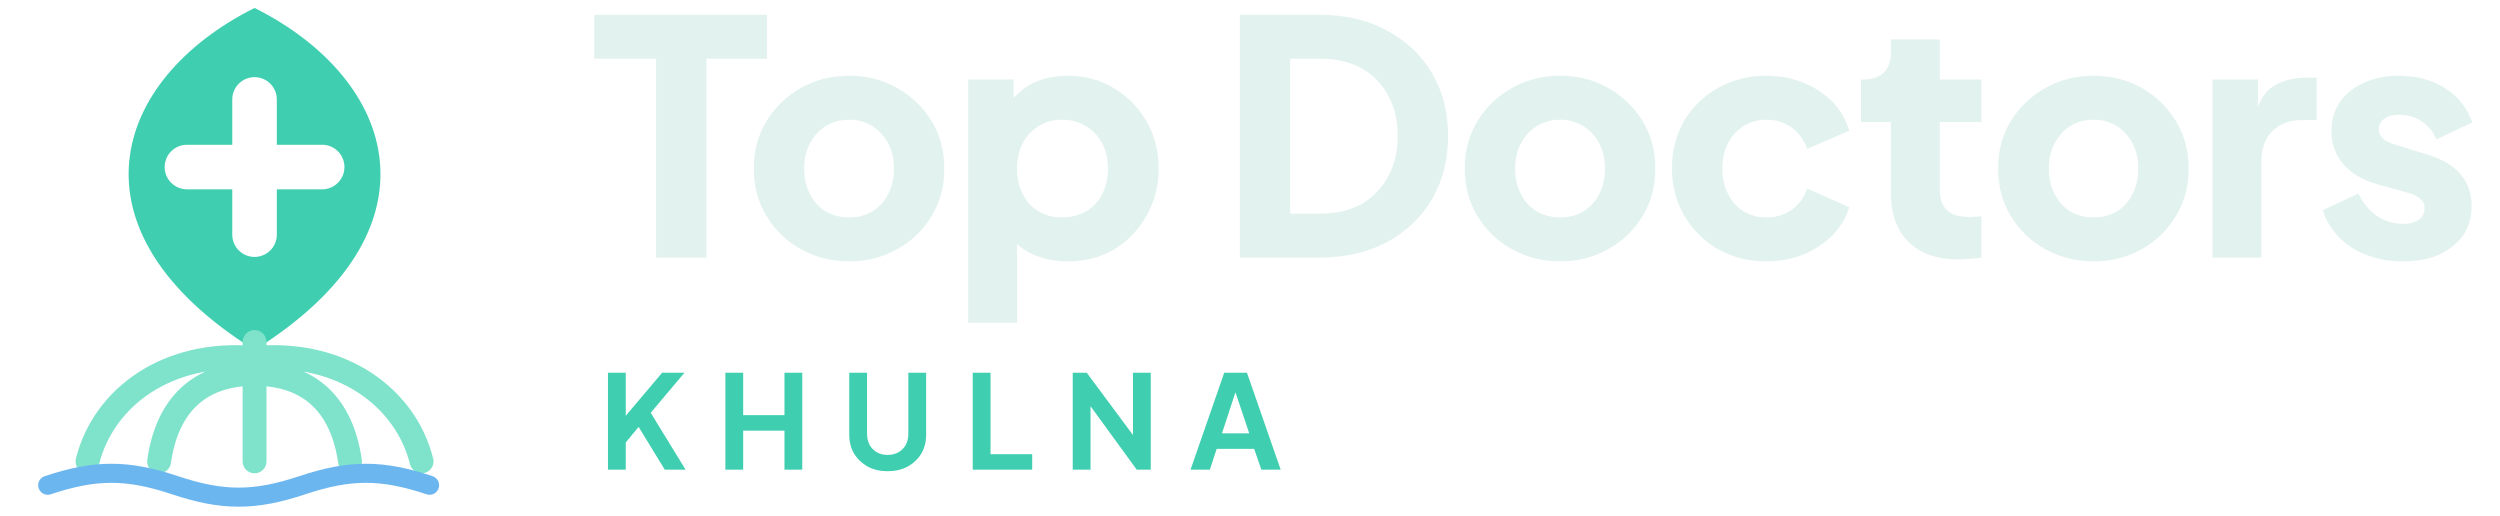
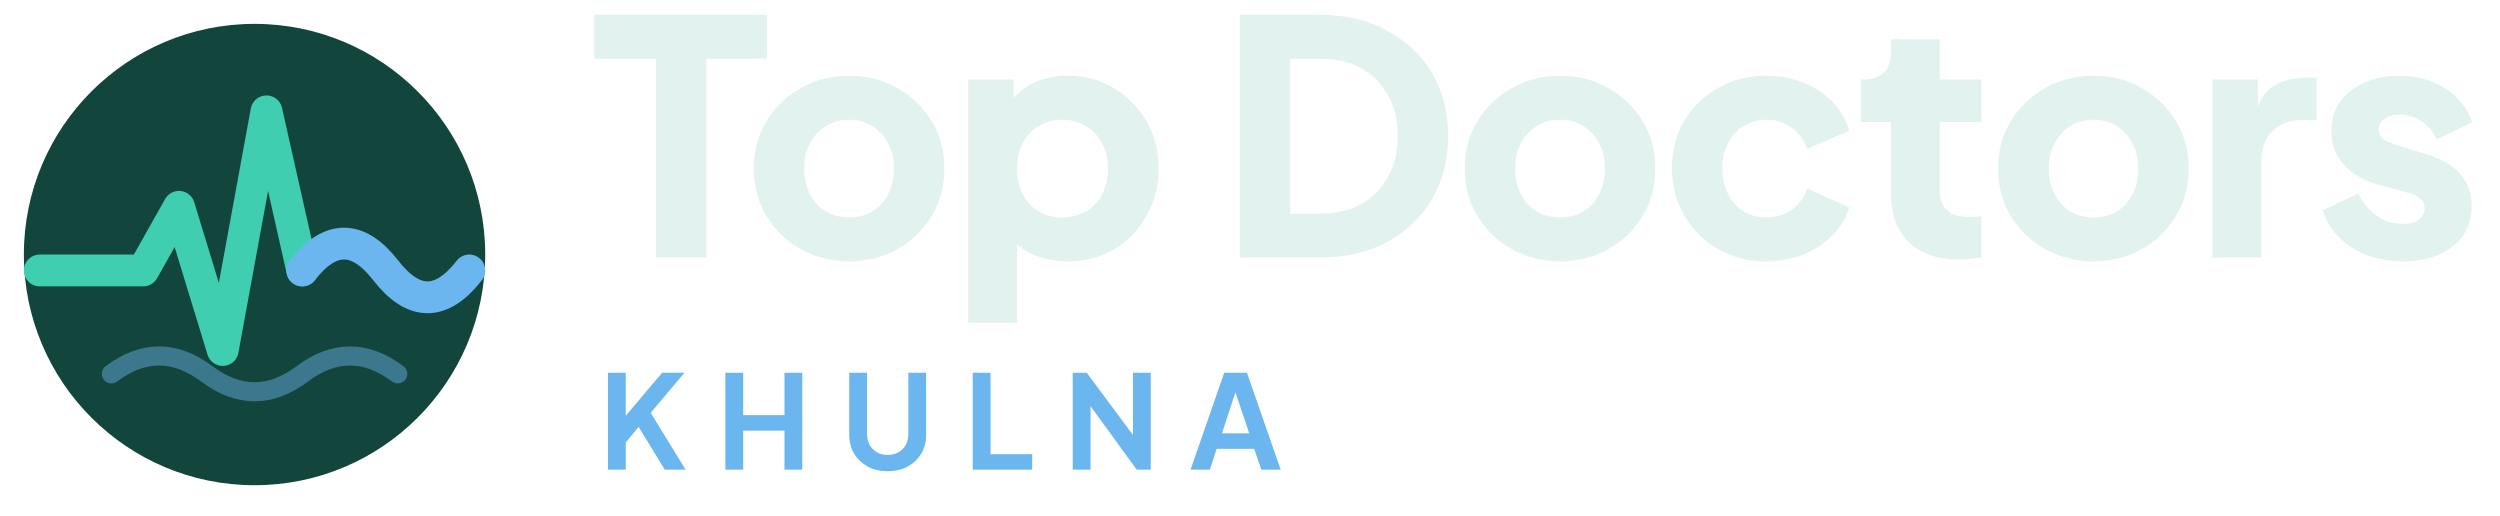
<svg xmlns="http://www.w3.org/2000/svg" viewBox="0 0 660 136">
  <g transform="scale(2.1)">
-     <path d="M32 1C50 10 56 29 32 44C8 29 14 10 32 1ZM29.2 12.5A2.8 2.8 0 0 1 34.8 12.5V18.2H40.5A2.8 2.8 0 0 1 40.5 23.8H34.8V29.5A2.8 2.8 0 0 1 29.2 29.5V23.8H23.5A2.8 2.8 0 0 1 23.5 18.2H29.2Z" fill="#3fcfb0" fill-rule="evenodd" />
-     <path d="M32 43V58M32 47C25 47 21 51 20 58M32 47C39 47 43 51 44 58M32 45C21 44 13 50 11 58M32 45C43 44 51 50 53 58" fill="none" stroke="#7fe3cc" stroke-width="3" stroke-linecap="round" />
-     <path d="M6 61C12 59 16 59 22 61S32 63 38 61S48 59 54 61" fill="none" stroke="#6cb6f0" stroke-width="2.4" stroke-linecap="round" />
+     <circle cx="32" cy="32" r="29" fill="#12463d" />
+     <path d="M14 47C18 44 22 44 26 47S34 50 38 47S46 44 50 47" fill="none" stroke="#6cb6f0" stroke-width="2.4" stroke-linecap="round" opacity="0.45" />
+     <path d="M5 34H18L22.5 26L28 44L33.5 14L38 34" fill="none" stroke="#3fcfb0" stroke-width="4" stroke-linecap="round" stroke-linejoin="round" />
+     <path d="M38 34C41.5 29.5 45 29.5 48.5 34S55.5 38.5 59 34" fill="none" stroke="#6cb6f0" stroke-width="4" stroke-linecap="round" />
  </g>
  <path d="M173.2 68V15.5H156.9V3.9H202.5V15.5H186.5V68ZM224.2 69Q217.2 69 211.5 65.8Q205.8 62.7 202.4 57.1Q199 51.6 199 44.5Q199 37.4 202.4 31.9Q205.8 26.4 211.5 23.2Q217.2 20 224.2 20Q231.2 20 236.8 23.2Q242.5 26.4 245.9 31.9Q249.3 37.4 249.3 44.5Q249.3 51.6 245.9 57.1Q242.5 62.7 236.8 65.8Q231.2 69 224.2 69ZM224.2 57.4Q227.7 57.4 230.3 55.8Q233 54.2 234.5 51.2Q236 48.3 236 44.5Q236 40.7 234.5 37.9Q233 35 230.3 33.3Q227.7 31.6 224.2 31.6Q220.7 31.6 218 33.3Q215.3 35 213.8 37.9Q212.3 40.7 212.3 44.5Q212.3 48.3 213.8 51.2Q215.3 54.2 218 55.8Q220.7 57.4 224.2 57.4ZM255.6 85.2V21H267.6V30L266.5 27.4Q268.8 23.9 272.8 21.9Q276.8 20 282 20Q288.7 20 294.1 23.3Q299.5 26.5 302.7 32.1Q305.9 37.6 305.9 44.5Q305.9 51.3 302.7 56.9Q299.6 62.5 294.2 65.8Q288.8 69 281.9 69Q277.1 69 273 67.3Q268.9 65.5 266.4 62.1L268.5 59.4V85.2ZM280.3 57.4Q283.9 57.4 286.7 55.8Q289.5 54.2 291 51.2Q292.5 48.3 292.5 44.5Q292.5 40.7 291 37.9Q289.5 35 286.7 33.3Q283.9 31.6 280.3 31.6Q276.9 31.6 274.2 33.3Q271.5 34.9 270 37.8Q268.5 40.7 268.5 44.5Q268.5 48.3 270 51.2Q271.5 54.2 274.2 55.8Q276.9 57.4 280.3 57.4ZM327.3 68V3.9H348.2Q358.6 3.9 366.2 8.1Q373.9 12.2 378.1 19.4Q382.3 26.6 382.3 35.9Q382.3 45.2 378.1 52.5Q373.9 59.7 366.2 63.9Q358.6 68 348.2 68ZM340.6 56.4H348.5Q354.8 56.4 359.4 53.9Q363.9 51.3 366.4 46.7Q369 42.1 369 35.9Q369 29.6 366.4 25.1Q363.9 20.5 359.4 18Q354.8 15.5 348.5 15.5H340.6ZM411.9 69Q404.9 69 399.2 65.8Q393.5 62.7 390.1 57.1Q386.7 51.6 386.7 44.5Q386.7 37.4 390.1 31.9Q393.5 26.4 399.2 23.2Q404.9 20 411.9 20Q418.9 20 424.5 23.2Q430.2 26.4 433.6 31.9Q437 37.4 437 44.5Q437 51.6 433.6 57.1Q430.2 62.7 424.5 65.8Q418.9 69 411.9 69ZM411.9 57.4Q415.4 57.4 418 55.8Q420.7 54.2 422.2 51.2Q423.7 48.3 423.7 44.5Q423.7 40.7 422.2 37.9Q420.7 35 418 33.3Q415.4 31.6 411.9 31.6Q408.4 31.6 405.7 33.3Q403 35 401.5 37.9Q400 40.7 400 44.5Q400 48.3 401.5 51.2Q403 54.2 405.7 55.8Q408.4 57.4 411.9 57.4ZM466.3 69Q459.3 69 453.6 65.8Q448 62.6 444.7 57Q441.4 51.4 441.4 44.4Q441.4 37.5 444.6 31.9Q447.9 26.4 453.6 23.2Q459.3 20 466.3 20Q471.6 20 476 21.8Q480.5 23.6 483.7 26.8Q486.9 30.1 488.2 34.5L477.1 39.3Q475.9 35.8 473 33.7Q470.1 31.6 466.3 31.6Q463 31.6 460.3 33.3Q457.7 34.9 456.2 37.8Q454.7 40.7 454.7 44.5Q454.7 48.3 456.2 51.2Q457.7 54.2 460.3 55.8Q463 57.4 466.3 57.4Q470.2 57.4 473 55.4Q475.9 53.3 477.1 49.8L488.2 54.7Q487 58.8 483.8 62.1Q480.6 65.3 476.1 67.2Q471.6 69 466.3 69ZM517.1 68.5Q508.6 68.5 503.9 63.9Q499.2 59.3 499.2 51.1V32.2H491.3V21H491.8Q495.4 21 497.3 19.2Q499.2 17.4 499.2 13.8V10.4H512.1V21H523.1V32.2H512.1V50.2Q512.1 52.6 513 54.2Q513.9 55.8 515.7 56.6Q517.5 57.3 520.1 57.3Q520.7 57.3 521.5 57.2Q522.3 57.2 523.1 57.1V68Q521.9 68.2 520.2 68.3Q518.6 68.5 517.1 68.5ZM552.7 69Q545.8 69 540 65.8Q534.3 62.7 530.9 57.1Q527.5 51.6 527.5 44.5Q527.5 37.4 530.9 31.9Q534.3 26.4 540 23.2Q545.8 20 552.7 20Q559.7 20 565.4 23.2Q571 26.4 574.4 31.9Q577.8 37.4 577.8 44.5Q577.8 51.6 574.4 57.1Q571 62.7 565.4 65.8Q559.7 69 552.7 69ZM552.7 57.4Q556.2 57.4 558.9 55.8Q561.5 54.2 563 51.2Q564.5 48.3 564.5 44.5Q564.5 40.7 563 37.9Q561.5 35 558.9 33.3Q556.2 31.6 552.7 31.6Q549.2 31.6 546.5 33.3Q543.9 35 542.4 37.9Q540.9 40.7 540.9 44.5Q540.9 48.3 542.4 51.2Q543.9 54.2 546.5 55.8Q549.2 57.4 552.7 57.4ZM584.1 68V21H596.1V32.3L595.3 30.7Q596.8 24.7 600.4 22.6Q604 20.5 608.9 20.5H611.6V31.7H607.6Q602.9 31.7 599.9 34.6Q597 37.5 597 42.7V68ZM634.4 69Q626.7 69 620.9 65.4Q615.2 61.7 613.2 55.5L622.6 51.1Q624.4 54.8 627.5 57Q630.6 59.1 634.4 59.1Q637.2 59.1 638.6 58Q640.1 56.9 640.1 54.9Q640.1 53.9 639.6 53.2Q639 52.4 638 51.8Q637 51.2 635.4 50.8L627.4 48.6Q621.7 46.9 618.6 43.3Q615.5 39.6 615.5 34.6Q615.5 30.2 617.7 27Q620 23.7 624 21.9Q628 20 633.3 20Q640.2 20 645.4 23.2Q650.6 26.5 652.7 32.3L643.2 36.8Q642.1 33.9 639.4 32.1Q636.7 30.3 633.3 30.3Q630.8 30.3 629.4 31.4Q628 32.4 628 34.2Q628 35.1 628.5 35.9Q629 36.7 630.1 37.3Q631.3 37.9 633 38.4L640.5 40.7Q646.4 42.4 649.5 45.9Q652.5 49.3 652.5 54.4Q652.5 58.8 650.3 62.1Q648 65.3 644 67.2Q639.9 69 634.4 69Z" fill="#e2f2ee" />
-   <path d="M160.5 124V98.4H165.2V111.7L163.9 111.3L174.8 98.4H180.7L170.5 110.5L170.7 107.2L181 124H175.5L168.6 112.7L165.2 116.8V124ZM191.5 124V98.4H196.2V109.6H207.1V98.4H211.8V124H207.1V113.7H196.2V124ZM234.3 124.4Q231.4 124.4 229.1 123.2Q226.8 121.9 225.5 119.8Q224.2 117.6 224.2 114.8V98.4H228.9V114.6Q228.9 116.2 229.6 117.5Q230.3 118.7 231.5 119.4Q232.7 120.1 234.3 120.1Q235.9 120.1 237.2 119.4Q238.4 118.7 239.1 117.5Q239.8 116.2 239.8 114.6V98.4H244.5V114.8Q244.5 117.6 243.2 119.8Q241.9 121.9 239.6 123.2Q237.3 124.4 234.3 124.4ZM256.8 124V98.4H261.5V119.9H272.5V124ZM283.2 124V98.4H286.9L301 117.4L299.1 117.7V98.4H303.8V124H300.1L286.2 104.9L287.9 104.5V124ZM314.3 124 323.2 98.4H329.2L338.1 124H333L331.1 118.5H321.2L319.4 124ZM322.6 114.4H329.8L325.5 101.6H326.8Z" fill="#3fcfb0" />
+   <path d="M160.5 124V98.4H165.2V111.7L163.9 111.3L174.8 98.4H180.7L170.5 110.5L170.7 107.2L181 124H175.5L168.6 112.7L165.2 116.8V124ZM191.5 124V98.4H196.2V109.6H207.1V98.4H211.8V124H207.1V113.7H196.2V124ZM234.3 124.4Q231.4 124.4 229.1 123.2Q226.8 121.9 225.5 119.8Q224.2 117.6 224.2 114.8V98.4H228.9V114.6Q228.9 116.2 229.6 117.5Q230.3 118.7 231.5 119.4Q232.7 120.1 234.3 120.1Q235.9 120.1 237.2 119.4Q238.4 118.7 239.1 117.5Q239.8 116.2 239.8 114.6V98.4H244.5V114.8Q244.5 117.6 243.2 119.8Q241.9 121.9 239.6 123.2Q237.3 124.4 234.3 124.4ZM256.8 124V98.4H261.5V119.9H272.5V124ZM283.2 124V98.4H286.9L301 117.4L299.1 117.7V98.4H303.8V124H300.1L286.2 104.9L287.9 104.5V124ZM314.3 124 323.2 98.4H329.2L338.1 124H333L331.1 118.5H321.2L319.4 124ZM322.6 114.4H329.8L325.5 101.6H326.8Z" fill="#6cb6f0" />
</svg>
